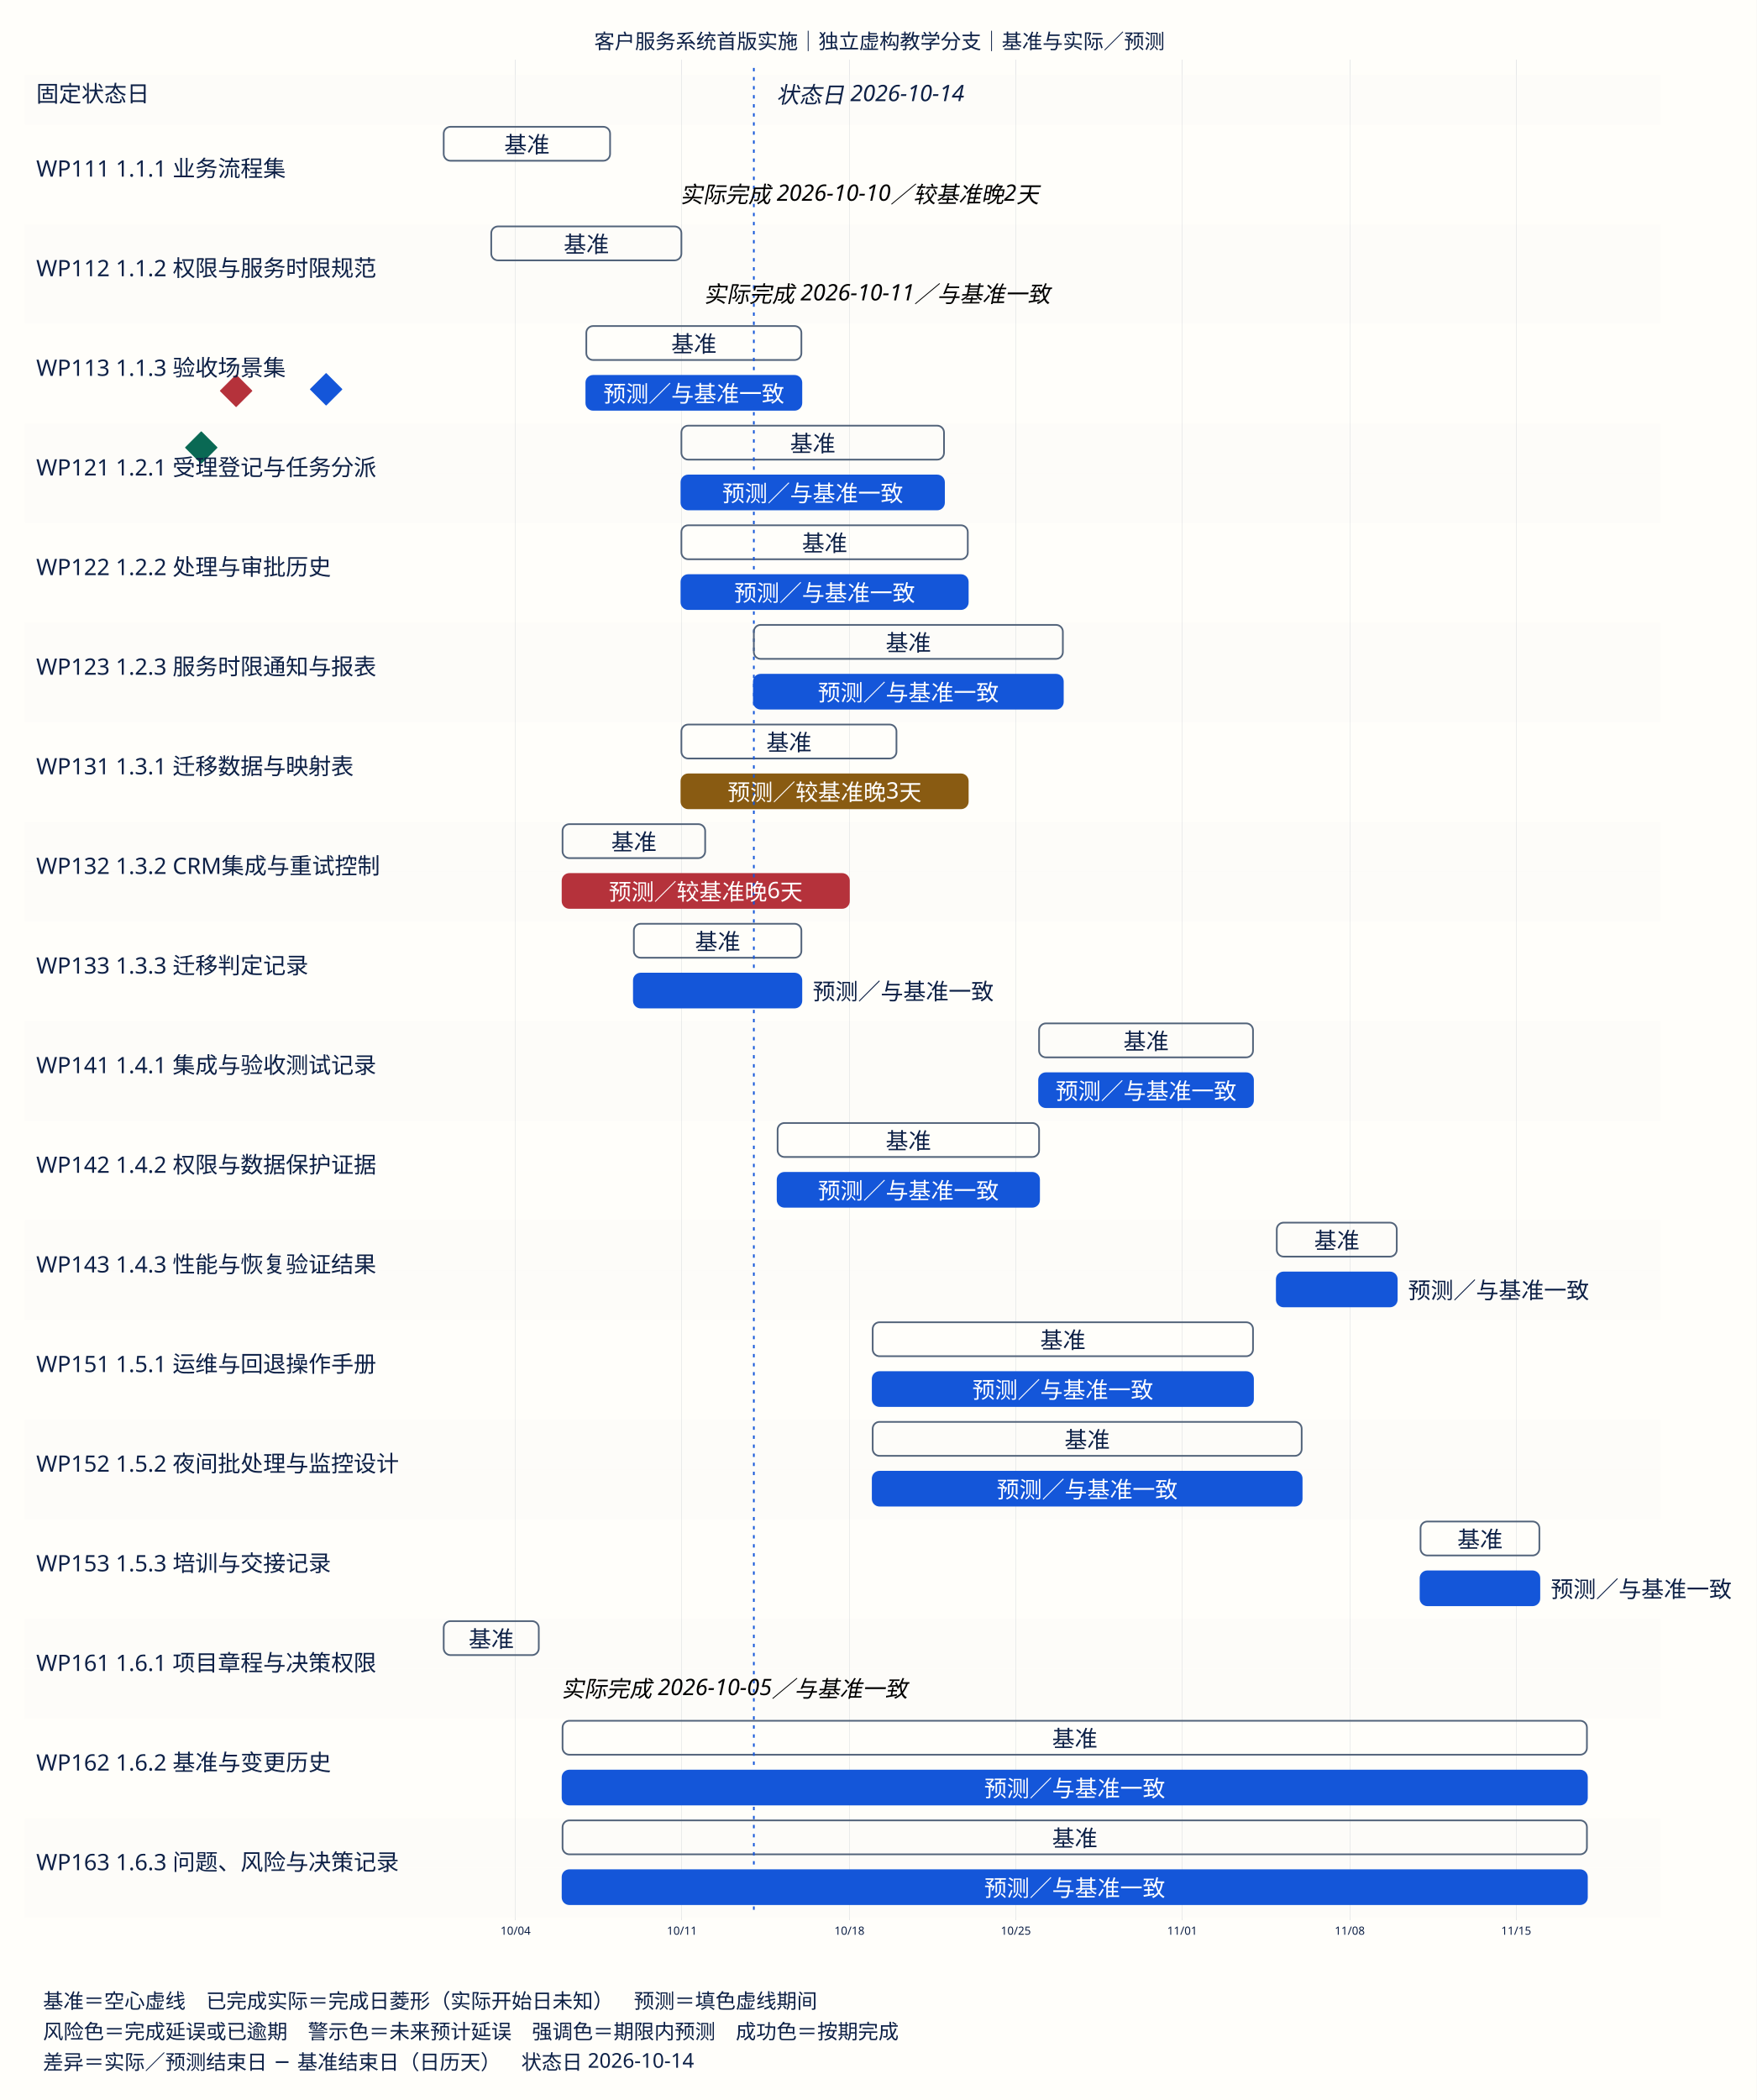
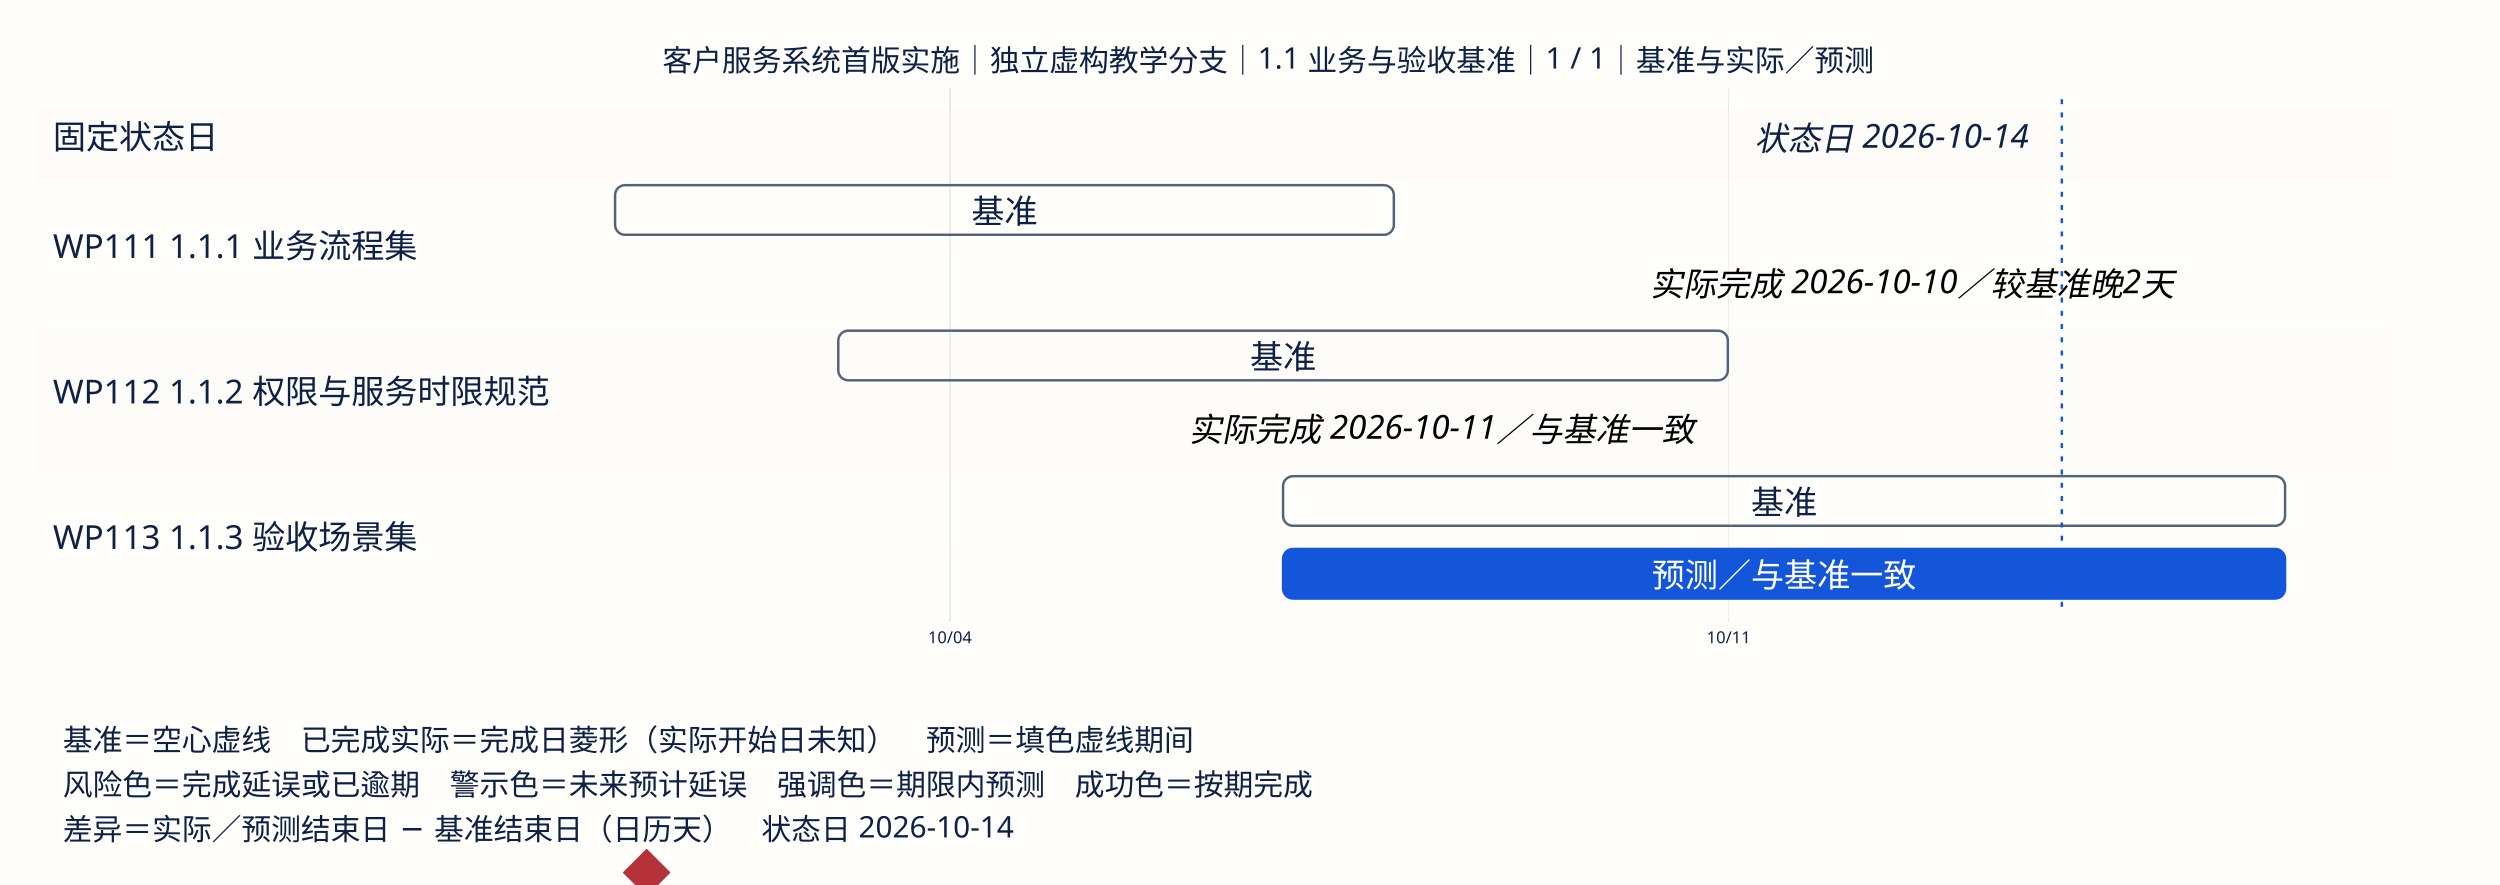
- <svg xmlns="http://www.w3.org/2000/svg" id="taskobo_workbench_2" width="1552" viewBox="-22 -18 1552 1855" style="" role="graphics-document document" aria-roledescription="gantt" data-taskobo-gantt-as-of="2026-10-14" height="1855">
-   <rect x="-22" y="-18" width="1552" height="1855" fill="#FFFEFA" class="taskobo-canvas-background" />
+ <svg xmlns="http://www.w3.org/2000/svg" id="taskobo_workbench_2" width="1512" viewBox="-22 -18 1512 535" style="" role="graphics-document document" aria-roledescription="gantt" data-taskobo-gantt-as-of="2026-10-14" height="535">
+   <rect x="-22" y="-18" width="1512" height="535" fill="#FFFEFA" class="taskobo-canvas-background" />
  <style>#taskobo_workbench_2{font-family:"Noto Sans JP","Hiragino Kaku Gothic ProN","Yu Gothic",Meiryo,"Microsoft YaHei",sans-serif;font-size:22px;fill:#0D2046;}@keyframes edge-animation-frame{from{stroke-dashoffset:0;}}@keyframes dash{to{stroke-dashoffset:0;}}#taskobo_workbench_2 .edge-animation-slow{stroke-dasharray:9,5!important;stroke-dashoffset:900;animation:dash 50s linear infinite;stroke-linecap:round;}#taskobo_workbench_2 .edge-animation-fast{stroke-dasharray:9,5!important;stroke-dashoffset:900;animation:dash 20s linear infinite;stroke-linecap:round;}#taskobo_workbench_2 .error-icon{fill:#FFFEFA;}#taskobo_workbench_2 .error-text{fill:#0D2046;stroke:#0D2046;}#taskobo_workbench_2 .edge-thickness-normal{stroke-width:1.5px;}#taskobo_workbench_2 .edge-thickness-thick{stroke-width:3.5px;}#taskobo_workbench_2 .edge-pattern-solid{stroke-dasharray:0;}#taskobo_workbench_2 .edge-thickness-invisible{stroke-width:0;fill:none;}#taskobo_workbench_2 .edge-pattern-dashed{stroke-dasharray:3;}#taskobo_workbench_2 .edge-pattern-dotted{stroke-dasharray:2;}#taskobo_workbench_2 .marker{fill:#77869D;stroke:#77869D;}#taskobo_workbench_2 .marker.cross{stroke:#77869D;}#taskobo_workbench_2 svg{font-family:"Noto Sans JP","Hiragino Kaku Gothic ProN","Yu Gothic",Meiryo,"Microsoft YaHei",sans-serif;font-size:22px;}#taskobo_workbench_2 p{margin:0;}#taskobo_workbench_2 .mermaid-main-font{font-family:"Noto Sans JP","Hiragino Kaku Gothic ProN","Yu Gothic",Meiryo,"Microsoft YaHei",sans-serif;}#taskobo_workbench_2 .exclude-range{fill:#E7E8E9;}#taskobo_workbench_2 .section{stroke:none;opacity:0.2;}#taskobo_workbench_2 .section0{fill:#F7F6F4;}#taskobo_workbench_2 .section2{fill:#F7F6F4;}#taskobo_workbench_2 .section1,#taskobo_workbench_2 .section3{fill:#FFFEFA;opacity:0.2;}#taskobo_workbench_2 .sectionTitle0{fill:#0D2046;}#taskobo_workbench_2 .sectionTitle1{fill:#0D2046;}#taskobo_workbench_2 .sectionTitle2{fill:#0D2046;}#taskobo_workbench_2 .sectionTitle3{fill:#0D2046;}#taskobo_workbench_2 .sectionTitle{text-anchor:start;font-family:"Noto Sans JP","Hiragino Kaku Gothic ProN","Yu Gothic",Meiryo,"Microsoft YaHei",sans-serif;}#taskobo_workbench_2 .grid .tick{stroke:#E7E8E9;opacity:0.8;shape-rendering:crispEdges;}#taskobo_workbench_2 .grid .tick text{font-family:"Noto Sans JP","Hiragino Kaku Gothic ProN","Yu Gothic",Meiryo,"Microsoft YaHei",sans-serif;fill:#0D2046;}#taskobo_workbench_2 .grid path{stroke-width:0;}#taskobo_workbench_2 .today{fill:none;stroke:red;stroke-width:2px;}#taskobo_workbench_2 .task{stroke-width:2;}#taskobo_workbench_2 .taskText{text-anchor:middle;font-family:"Noto Sans JP","Hiragino Kaku Gothic ProN","Yu Gothic",Meiryo,"Microsoft YaHei",sans-serif;}#taskobo_workbench_2 .taskTextOutsideRight{fill:#0D2046;text-anchor:start;font-family:"Noto Sans JP","Hiragino Kaku Gothic ProN","Yu Gothic",Meiryo,"Microsoft YaHei",sans-serif;}#taskobo_workbench_2 .taskTextOutsideLeft{fill:#0D2046;text-anchor:end;}#taskobo_workbench_2 .task.clickable{cursor:pointer;}#taskobo_workbench_2 .taskText.clickable{cursor:pointer;fill:#003163!important;font-weight:bold;}#taskobo_workbench_2 .taskTextOutsideLeft.clickable{cursor:pointer;fill:#003163!important;font-weight:bold;}#taskobo_workbench_2 .taskTextOutsideRight.clickable{cursor:pointer;fill:#003163!important;font-weight:bold;}#taskobo_workbench_2 .taskText0,#taskobo_workbench_2 .taskText1,#taskobo_workbench_2 .taskText2,#taskobo_workbench_2 .taskText3{fill:#FFFFFF;}#taskobo_workbench_2 .task0,#taskobo_workbench_2 .task1,#taskobo_workbench_2 .task2,#taskobo_workbench_2 .task3{fill:#1456D9;stroke:#1456D9;}#taskobo_workbench_2 .taskTextOutside0,#taskobo_workbench_2 .taskTextOutside2{fill:#0D2046;}#taskobo_workbench_2 .taskTextOutside1,#taskobo_workbench_2 .taskTextOutside3{fill:#0D2046;}#taskobo_workbench_2 .active0,#taskobo_workbench_2 .active1,#taskobo_workbench_2 .active2,#taskobo_workbench_2 .active3{fill:#EAEFF7;stroke:#1456D9;}#taskobo_workbench_2 .activeText0,#taskobo_workbench_2 .activeText1,#taskobo_workbench_2 .activeText2,#taskobo_workbench_2 .activeText3{fill:#0D2046!important;}#taskobo_workbench_2 .done0,#taskobo_workbench_2 .done1,#taskobo_workbench_2 .done2,#taskobo_workbench_2 .done3{stroke:#0A6954;fill:#E9F1EB;stroke-width:2;}#taskobo_workbench_2 .doneText0,#taskobo_workbench_2 .doneText1,#taskobo_workbench_2 .doneText2,#taskobo_workbench_2 .doneText3{fill:#0D2046!important;}#taskobo_workbench_2 .doneText0.taskTextOutsideLeft,#taskobo_workbench_2 .doneText0.taskTextOutsideRight,#taskobo_workbench_2 .doneText1.taskTextOutsideLeft,#taskobo_workbench_2 .doneText1.taskTextOutsideRight,#taskobo_workbench_2 .doneText2.taskTextOutsideLeft,#taskobo_workbench_2 .doneText2.taskTextOutsideRight,#taskobo_workbench_2 .doneText3.taskTextOutsideLeft,#taskobo_workbench_2 .doneText3.taskTextOutsideRight{fill:#0D2046!important;}#taskobo_workbench_2 .crit0,#taskobo_workbench_2 .crit1,#taskobo_workbench_2 .crit2,#taskobo_workbench_2 .crit3{stroke:#B5323B;fill:#B5323B;stroke-width:2;}#taskobo_workbench_2 .activeCrit0,#taskobo_workbench_2 .activeCrit1,#taskobo_workbench_2 .activeCrit2,#taskobo_workbench_2 .activeCrit3{stroke:#B5323B;fill:#EAEFF7;stroke-width:2;}#taskobo_workbench_2 .doneCrit0,#taskobo_workbench_2 .doneCrit1,#taskobo_workbench_2 .doneCrit2,#taskobo_workbench_2 .doneCrit3{stroke:#B5323B;fill:#E9F1EB;stroke-width:2;cursor:pointer;shape-rendering:crispEdges;}#taskobo_workbench_2 .milestone{transform:rotate(45deg) scale(0.8,0.8);}#taskobo_workbench_2 .milestoneText{font-style:italic;}#taskobo_workbench_2 .doneCritText0,#taskobo_workbench_2 .doneCritText1,#taskobo_workbench_2 .doneCritText2,#taskobo_workbench_2 .doneCritText3{fill:#0D2046!important;}#taskobo_workbench_2 .doneCritText0.taskTextOutsideLeft,#taskobo_workbench_2 .doneCritText0.taskTextOutsideRight,#taskobo_workbench_2 .doneCritText1.taskTextOutsideLeft,#taskobo_workbench_2 .doneCritText1.taskTextOutsideRight,#taskobo_workbench_2 .doneCritText2.taskTextOutsideLeft,#taskobo_workbench_2 .doneCritText2.taskTextOutsideRight,#taskobo_workbench_2 .doneCritText3.taskTextOutsideLeft,#taskobo_workbench_2 .doneCritText3.taskTextOutsideRight{fill:#0D2046!important;}#taskobo_workbench_2 .vert{stroke:navy;}#taskobo_workbench_2 .vertText{font-size:15px;text-anchor:middle;fill:navy!important;}#taskobo_workbench_2 .activeCritText0,#taskobo_workbench_2 .activeCritText1,#taskobo_workbench_2 .activeCritText2,#taskobo_workbench_2 .activeCritText3{fill:#0D2046!important;}#taskobo_workbench_2 .titleText{text-anchor:middle;font-size:18px;fill:#0D2046;font-family:"Noto Sans JP","Hiragino Kaku Gothic ProN","Yu Gothic",Meiryo,"Microsoft YaHei",sans-serif;}#taskobo_workbench_2 .node .neo-node{stroke:#52637A;}#taskobo_workbench_2 [data-look="neo"].node rect,#taskobo_workbench_2 [data-look="neo"].cluster rect,#taskobo_workbench_2 [data-look="neo"].node polygon{stroke:#52637A;filter:none;}#taskobo_workbench_2 [data-look="neo"].swimlane.cluster rect{filter:none;}#taskobo_workbench_2 [data-look="neo"].node path{stroke:#52637A;stroke-width:1.5px;}#taskobo_workbench_2 [data-look="neo"].node .outer-path{filter:none;}#taskobo_workbench_2 [data-look="neo"].node .neo-line path{stroke:#52637A;filter:none;}#taskobo_workbench_2 [data-look="neo"].node circle{stroke:#52637A;filter:none;}#taskobo_workbench_2 [data-look="neo"].node circle .state-start{fill:#000000;}#taskobo_workbench_2 [data-look="neo"].icon-shape .icon{fill:#52637A;filter:none;}#taskobo_workbench_2 [data-look="neo"].icon-shape .icon-neo path{stroke:#52637A;filter:none;}#taskobo_workbench_2 .node rect.basic,#taskobo_workbench_2 .node rect.label-container,#taskobo_workbench_2 .statediagram-state rect.basic,#taskobo_workbench_2 rect.actor,#taskobo_workbench_2 rect.task:not(.milestone),#taskobo_workbench_2 rect.note,#taskobo_workbench_2 rect.activation0,#taskobo_workbench_2 rect.activation1{rx:6px!important;ry:6px!important;stroke-width:1.5px!important;}#taskobo_workbench_2 .node polygon,#taskobo_workbench_2 .node path,#taskobo_workbench_2 .statediagram-state polygon,#taskobo_workbench_2 rect.milestone{stroke-width:1.5px!important;stroke-linejoin:round!important;}#taskobo_workbench_2 rect.milestone{transform:rotate(45deg) scale(0.65);rx:0!important;ry:0!important;}#taskobo_workbench_2 .flowchart-link,#taskobo_workbench_2 .edgePaths path,#taskobo_workbench_2 path.transition,#taskobo_workbench_2 .messageLine0,#taskobo_workbench_2 .messageLine1{stroke-width:1.5px!important;stroke-linecap:round!important;stroke-linejoin:round!important;}#taskobo_workbench_2 .actor-line,#taskobo_workbench_2 .loopLine{stroke:rgb(119, 134, 157)!important;stroke-width:1px!important;stroke-linecap:round!important;stroke-linejoin:round!important;}#taskobo_workbench_2 .loopLine,#taskobo_workbench_2 .messageLine1{stroke-dasharray:4,4!important;}#taskobo_workbench_2 .edgeLabel text,#taskobo_workbench_2 .edgeLabel tspan{font-size:18px!important;font-weight:400!important;fill:rgb(82, 99, 122)!important;}#taskobo_workbench_2 .edgeLabel rect,#taskobo_workbench_2 .edgeLabel .labelBkg{fill:rgb(255, 254, 250)!important;opacity:1!important;}#taskobo_workbench_2 .nodeLabel,#taskobo_workbench_2 .nodeLabel tspan{font-weight:500;}#taskobo_workbench_2 .messageText,#taskobo_workbench_2 .loopText,#taskobo_workbench_2 .loopText tspan,#taskobo_workbench_2 .labelText{font-size:20px!important;}#taskobo_workbench_2 .actor{font-size:21px!important;font-weight:500!important;}#taskobo_workbench_2 .taskText{font-weight:500!important;}#taskobo_workbench_2 .taskTextOutsideRight,#taskobo_workbench_2 .taskTextOutsideLeft{fill:rgb(13, 32, 70)!important;}#taskobo_workbench_2 .grid .tick,#taskobo_workbench_2 .grid .tick line{stroke:rgb(231, 232, 233)!important;stroke-width:0.75px!important;opacity:1!important;}#taskobo_workbench_2 .classGroup rect,#taskobo_workbench_2 .classGroup .divider,#taskobo_workbench_2 .er.entityBox,#taskobo_workbench_2 .er.relationshipLine,#taskobo_workbench_2 .relationshipLine,#taskobo_workbench_2 .requirement,#taskobo_workbench_2 .requirement-relationship{stroke-width:1.5px!important;stroke-linejoin:round!important;}#taskobo_workbench_2 .classGroup rect,#taskobo_workbench_2 .er.entityBox,#taskobo_workbench_2 .requirement{rx:6px!important;ry:6px!important;}#taskobo_workbench_2 .em-box foreignobject span{color:rgb(13, 32, 70)!important;}#taskobo_workbench_2 .eventWrapper{filter:none!important;}#taskobo_workbench_2 .packetBlock{fill:rgb(255, 255, 255)!important;stroke:rgb(82, 99, 122)!important;stroke-width:1.5px!important;}#taskobo_workbench_2 .packetLabel,#taskobo_workbench_2 .packetTitle{fill:rgb(13, 32, 70)!important;}#taskobo_workbench_2 .packetByte.start,#taskobo_workbench_2 .packetByte.end{fill:rgb(82, 99, 122)!important;}#taskobo_workbench_2 text.journey-section.section-type-0{fill:rgb(255, 255, 255)!important;}#taskobo_workbench_2 text.journey-section.section-type-1{fill:rgb(255, 255, 255)!important;}#taskobo_workbench_2 text.journey-section.section-type-2{fill:rgb(255, 255, 255)!important;}#taskobo_workbench_2 text.journey-section.section-type-3{fill:rgb(0, 0, 0)!important;}#taskobo_workbench_2 text.journey-section.section-type-4{fill:rgb(255, 255, 255)!important;}#taskobo_workbench_2 text.journey-section.section-type-5{fill:rgb(255, 255, 255)!important;}#taskobo_workbench_2 text.journey-section.section-type-6{fill:rgb(255, 255, 255)!important;}#taskobo_workbench_2 text.journey-section.section-type-7{fill:rgb(255, 255, 255)!important;}#taskobo_workbench_2 circle.actor-0{fill:rgb(20, 86, 217)!important;stroke:rgb(255, 255, 255)!important;}#taskobo_workbench_2 circle.actor-1{fill:rgb(22, 125, 145)!important;stroke:rgb(255, 255, 255)!important;}#taskobo_workbench_2 circle.actor-2{fill:rgb(121, 96, 173)!important;stroke:rgb(255, 255, 255)!important;}#taskobo_workbench_2 circle.actor-3{fill:rgb(173, 114, 43)!important;stroke:rgb(0, 0, 0)!important;}#taskobo_workbench_2 circle.actor-4{fill:rgb(82, 110, 136)!important;stroke:rgb(255, 255, 255)!important;}#taskobo_workbench_2 circle.actor-5{fill:rgb(161, 79, 121)!important;stroke:rgb(255, 255, 255)!important;}#taskobo_workbench_2 circle.actor-6{fill:rgb(58, 117, 166)!important;stroke:rgb(255, 255, 255)!important;}#taskobo_workbench_2 circle.actor-7{fill:rgb(71, 120, 111)!important;stroke:rgb(255, 255, 255)!important;}#taskobo_workbench_2 circle.face{fill:rgb(255, 255, 255)!important;stroke:rgb(82, 99, 122)!important;}#taskobo_workbench_2 circle.face~circle[r="1.5"]{fill:rgb(13, 32, 70)!important;stroke:rgb(13, 32, 70)!important;}#taskobo_workbench_2 .mouth{fill:rgb(13, 32, 70)!important;stroke:rgb(13, 32, 70)!important;}#taskobo_workbench_2 .task-line{stroke:rgb(119, 134, 157)!important;}#taskobo_workbench_2 :root{--mermaid-font-family:"Noto Sans JP","Hiragino Kaku Gothic ProN","Yu Gothic",Meiryo,"Microsoft YaHei",sans-serif;}</style>
  <g />
-   <g class="grid" transform="translate(370, 1678)" fill="none" font-size="10" font-family="sans-serif" text-anchor="middle">
-     <path class="domain" stroke="currentColor" d="M0.5,-1643V0.5H1010.5V-1643" />
-     <g class="tick" opacity="1" transform="translate(63.5,0)">
-       <line stroke="currentColor" y2="-1643" />
+   <g class="grid" transform="translate(350, 358)" fill="none" font-size="10" font-family="sans-serif" text-anchor="middle">
+     <path class="domain" stroke="currentColor" d="M0.5,-323V0.5H1010.5V-323" />
+     <g class="tick" opacity="1" transform="translate(202.5,0)">
+       <line stroke="currentColor" y2="-323" />
      <text fill="#000" y="3" dy="1em" stroke="none" font-size="10" style="text-anchor: middle;">10/04</text>
    </g>
-     <g class="tick" opacity="1" transform="translate(210.5,0)">
-       <line stroke="currentColor" y2="-1643" />
+     <g class="tick" opacity="1" transform="translate(673.5,0)">
+       <line stroke="currentColor" y2="-323" />
      <text fill="#000" y="3" dy="1em" stroke="none" font-size="10" style="text-anchor: middle;">10/11</text>
-     </g>
-     <g class="tick" opacity="1" transform="translate(358.5,0)">
-       <line stroke="currentColor" y2="-1643" />
-       <text fill="#000" y="3" dy="1em" stroke="none" font-size="10" style="text-anchor: middle;">10/18</text>
-     </g>
-     <g class="tick" opacity="1" transform="translate(505.5,0)">
-       <line stroke="currentColor" y2="-1643" />
-       <text fill="#000" y="3" dy="1em" stroke="none" font-size="10" style="text-anchor: middle;">10/25</text>
-     </g>
-     <g class="tick" opacity="1" transform="translate(652.5,0)">
-       <line stroke="currentColor" y2="-1643" />
-       <text fill="#000" y="3" dy="1em" stroke="none" font-size="10" style="text-anchor: middle;">11/01</text>
-     </g>
-     <g class="tick" opacity="1" transform="translate(800.5,0)">
-       <line stroke="currentColor" y2="-1643" />
-       <text fill="#000" y="3" dy="1em" stroke="none" font-size="10" style="text-anchor: middle;">11/08</text>
-     </g>
-     <g class="tick" opacity="1" transform="translate(947.5,0)">
-       <line stroke="currentColor" y2="-1643" />
-       <text fill="#000" y="3" dy="1em" stroke="none" font-size="10" style="text-anchor: middle;">11/15</text>
    </g>
  </g>
  <g>
-     <rect x="0" y="92" width="1445" height="44" class="section section1" />
-     <rect x="0" y="1412" width="1445" height="44" class="section section0" />
-     <rect x="0" y="180" width="1445" height="44" class="section section0" />
-     <rect x="0" y="1456" width="1445" height="44" class="section section0" />
-     <rect x="0" y="708" width="1445" height="44" class="section section0" />
-     <rect x="0" y="752" width="1445" height="44" class="section section0" />
-     <rect x="0" y="1500" width="1445" height="44" class="section section1" />
-     <rect x="0" y="1544" width="1445" height="44" class="section section1" />
-     <rect x="0" y="1588" width="1445" height="44" class="section section0" />
-     <rect x="0" y="1632" width="1445" height="44" class="section section0" />
-     <rect x="0" y="268" width="1445" height="44" class="section section1" />
-     <rect x="0" y="312" width="1445" height="44" class="section section1" />
-     <rect x="0" y="796" width="1445" height="44" class="section section1" />
-     <rect x="0" y="840" width="1445" height="44" class="section section1" />
-     <rect x="0" y="136" width="1445" height="44" class="section section1" />
-     <rect x="0" y="224" width="1445" height="44" class="section section0" />
-     <rect x="0" y="356" width="1445" height="44" class="section section0" />
-     <rect x="0" y="400" width="1445" height="44" class="section section0" />
-     <rect x="0" y="444" width="1445" height="44" class="section section1" />
-     <rect x="0" y="488" width="1445" height="44" class="section section1" />
-     <rect x="0" y="620" width="1445" height="44" class="section section1" />
-     <rect x="0" y="664" width="1445" height="44" class="section section1" />
-     <rect x="0" y="48" width="1445" height="44" class="section section0" />
-     <rect x="0" y="532" width="1445" height="44" class="section section0" />
-     <rect x="0" y="576" width="1445" height="44" class="section section0" />
-     <rect x="0" y="972" width="1445" height="44" class="section section1" />
-     <rect x="0" y="1016" width="1445" height="44" class="section section1" />
-     <rect x="0" y="1148" width="1445" height="44" class="section section1" />
-     <rect x="0" y="1192" width="1445" height="44" class="section section1" />
-     <rect x="0" y="1236" width="1445" height="44" class="section section0" />
-     <rect x="0" y="1280" width="1445" height="44" class="section section0" />
-     <rect x="0" y="884" width="1445" height="44" class="section section0" />
-     <rect x="0" y="928" width="1445" height="44" class="section section0" />
-     <rect x="0" y="1060" width="1445" height="44" class="section section0" />
-     <rect x="0" y="1104" width="1445" height="44" class="section section0" />
-     <rect x="0" y="1324" width="1445" height="44" class="section section1" />
-     <rect x="0" y="1368" width="1445" height="44" class="section section1" />
+     <rect x="0" y="92" width="1425" height="44" class="section section1" />
+     <rect x="0" y="180" width="1425" height="44" class="section section0" />
+     <rect x="0" y="268" width="1425" height="44" class="section section1" />
+     <rect x="0" y="312" width="1425" height="44" class="section section1" />
+     <rect x="0" y="136" width="1425" height="44" class="section section1" />
+     <rect x="0" y="224" width="1425" height="44" class="section section0" />
+     <rect x="0" y="48" width="1425" height="44" class="section section0" />
  </g>
  <g>
-     <rect id="taskobo_workbench_2-b0" rx="6" ry="6" x="370" y="94" width="147" height="30" transform-origin="443.5px 109px" class="task task1" data-taskobo-gantt-state="baseline" style="fill: none !important; stroke: rgb(82, 99, 122) !important; stroke-dasharray: 5, 3 !important; stroke-width: 1.5 !important;" />
-     <rect id="taskobo_workbench_2-b15" rx="6" ry="6" x="370" y="1414" width="84" height="30" transform-origin="412px 1429px" class="task task0" data-taskobo-gantt-state="baseline" style="fill: none !important; stroke: rgb(82, 99, 122) !important; stroke-dasharray: 5, 3 !important; stroke-width: 1.5 !important;" />
-     <rect id="taskobo_workbench_2-b1" rx="6" ry="6" x="412" y="182" width="168" height="30" transform-origin="496px 197px" class="task task0" data-taskobo-gantt-state="baseline" style="fill: none !important; stroke: rgb(82, 99, 122) !important; stroke-dasharray: 5, 3 !important; stroke-width: 1.5 !important;" />
-     <rect id="taskobo_workbench_2-c15" rx="3" ry="3" x="439" y="1458" width="30" height="30" transform-origin="454px 1473px" class="task milestone  done0" data-taskobo-gantt-state="completed-on-time" data-variance-days="0" aria-label="实际完成 2026-10-05／与基准一致：已完成且按期，基准结束 2026-10-05，实际结束 2026-10-05，差异 0 日历天" style="fill: rgb(10, 105, 84) !important; stroke: rgb(10, 105, 84) !important; stroke-width: 1.5 !important; stroke-dasharray: none !important;" />
-     <rect id="taskobo_workbench_2-b7" rx="6" ry="6" x="475" y="710" width="126" height="30" transform-origin="538px 725px" class="task task0" data-taskobo-gantt-state="baseline" style="fill: none !important; stroke: rgb(82, 99, 122) !important; stroke-dasharray: 5, 3 !important; stroke-width: 1.5 !important;" />
-     <rect id="taskobo_workbench_2-c7" rx="6" ry="6" x="475" y="754" width="253" height="30" transform-origin="601.5px 769px" class="task active0" data-taskobo-gantt-state="overdue" data-variance-days="6" aria-label="预测／较基准晚6天：未完成且已逾期，基准结束 2026-10-12，预测结束 2026-10-18，差异 +6 日历天" style="fill: rgb(181, 50, 59) !important; stroke: rgb(181, 50, 59) !important; stroke-width: 1.5 !important; stroke-dasharray: 6, 3 !important;" />
-     <rect id="taskobo_workbench_2-b16" rx="6" ry="6" x="475" y="1502" width="905" height="30" transform-origin="927.5px 1517px" class="task task1" data-taskobo-gantt-state="baseline" style="fill: none !important; stroke: rgb(82, 99, 122) !important; stroke-dasharray: 5, 3 !important; stroke-width: 1.5 !important;" />
-     <rect id="taskobo_workbench_2-c16" rx="6" ry="6" x="475" y="1546" width="905" height="30" transform-origin="927.5px 1561px" class="task active1" data-taskobo-gantt-state="on-track" data-variance-days="0" aria-label="预测／与基准一致：预计按期，基准结束 2026-11-18，预测结束 2026-11-18，差异 0 日历天" style="fill: rgb(20, 86, 217) !important; stroke: rgb(20, 86, 217) !important; stroke-width: 1.5 !important; stroke-dasharray: 6, 3 !important;" />
-     <rect id="taskobo_workbench_2-b17" rx="6" ry="6" x="475" y="1590" width="905" height="30" transform-origin="927.5px 1605px" class="task task0" data-taskobo-gantt-state="baseline" style="fill: none !important; stroke: rgb(82, 99, 122) !important; stroke-dasharray: 5, 3 !important; stroke-width: 1.5 !important;" />
-     <rect id="taskobo_workbench_2-c17" rx="6" ry="6" x="475" y="1634" width="905" height="30" transform-origin="927.5px 1649px" class="task active0" data-taskobo-gantt-state="on-track" data-variance-days="0" aria-label="预测／与基准一致：预计按期，基准结束 2026-11-18，预测结束 2026-11-18，差异 0 日历天" style="fill: rgb(20, 86, 217) !important; stroke: rgb(20, 86, 217) !important; stroke-width: 1.5 !important; stroke-dasharray: 6, 3 !important;" />
-     <rect id="taskobo_workbench_2-b2" rx="6" ry="6" x="496" y="270" width="190" height="30" transform-origin="591px 285px" class="task task1" data-taskobo-gantt-state="baseline" style="fill: none !important; stroke: rgb(82, 99, 122) !important; stroke-dasharray: 5, 3 !important; stroke-width: 1.5 !important;" />
-     <rect id="taskobo_workbench_2-c2" rx="6" ry="6" x="496" y="314" width="190" height="30" transform-origin="591px 329px" class="task active1" data-taskobo-gantt-state="on-track" data-variance-days="0" aria-label="预测／与基准一致：预计按期，基准结束 2026-10-16，预测结束 2026-10-16，差异 0 日历天" style="fill: rgb(20, 86, 217) !important; stroke: rgb(20, 86, 217) !important; stroke-width: 1.5 !important; stroke-dasharray: 6, 3 !important;" />
-     <rect id="taskobo_workbench_2-b8" rx="6" ry="6" x="538" y="798" width="148" height="30" transform-origin="612px 813px" class="task task1" data-taskobo-gantt-state="baseline" style="fill: none !important; stroke: rgb(82, 99, 122) !important; stroke-dasharray: 5, 3 !important; stroke-width: 1.5 !important;" />
-     <rect id="taskobo_workbench_2-c8" rx="6" ry="6" x="538" y="842" width="148" height="30" transform-origin="612px 857px" class="task active1" data-taskobo-gantt-state="on-track" data-variance-days="0" aria-label="预测／与基准一致：预计按期，基准结束 2026-10-16，预测结束 2026-10-16，差异 0 日历天" style="fill: rgb(20, 86, 217) !important; stroke: rgb(20, 86, 217) !important; stroke-width: 1.5 !important; stroke-dasharray: 6, 3 !important;" />
-     <rect id="taskobo_workbench_2-c0" rx="3" ry="3" x="544" y="138" width="30" height="30" transform-origin="559px 153px" class="task milestone  done1" data-taskobo-gantt-state="completed-late" data-variance-days="2" aria-label="实际完成 2026-10-10／较基准晚2天：已完成且确认延期，基准结束 2026-10-08，实际结束 2026-10-10，差异 +2 日历天" style="fill: rgb(181, 50, 59) !important; stroke: rgb(181, 50, 59) !important; stroke-width: 1.5 !important; stroke-dasharray: none !important;" />
-     <rect id="taskobo_workbench_2-c1" rx="3" ry="3" x="565" y="226" width="30" height="30" transform-origin="580px 241px" class="task milestone  done0" data-taskobo-gantt-state="completed-on-time" data-variance-days="0" aria-label="实际完成 2026-10-11／与基准一致：已完成且按期，基准结束 2026-10-11，实际结束 2026-10-11，差异 0 日历天" style="fill: rgb(10, 105, 84) !important; stroke: rgb(10, 105, 84) !important; stroke-width: 1.5 !important; stroke-dasharray: none !important;" />
-     <rect id="taskobo_workbench_2-b3" rx="6" ry="6" x="580" y="358" width="232" height="30" transform-origin="696px 373px" class="task task0" data-taskobo-gantt-state="baseline" style="fill: none !important; stroke: rgb(82, 99, 122) !important; stroke-dasharray: 5, 3 !important; stroke-width: 1.5 !important;" />
-     <rect id="taskobo_workbench_2-c3" rx="6" ry="6" x="580" y="402" width="232" height="30" transform-origin="696px 417px" class="task active0" data-taskobo-gantt-state="on-track" data-variance-days="0" aria-label="预测／与基准一致：预计按期，基准结束 2026-10-22，预测结束 2026-10-22，差异 0 日历天" style="fill: rgb(20, 86, 217) !important; stroke: rgb(20, 86, 217) !important; stroke-width: 1.5 !important; stroke-dasharray: 6, 3 !important;" />
-     <rect id="taskobo_workbench_2-b4" rx="6" ry="6" x="580" y="446" width="253" height="30" transform-origin="706.5px 461px" class="task task1" data-taskobo-gantt-state="baseline" style="fill: none !important; stroke: rgb(82, 99, 122) !important; stroke-dasharray: 5, 3 !important; stroke-width: 1.5 !important;" />
-     <rect id="taskobo_workbench_2-c4" rx="6" ry="6" x="580" y="490" width="253" height="30" transform-origin="706.5px 505px" class="task active1" data-taskobo-gantt-state="on-track" data-variance-days="0" aria-label="预测／与基准一致：预计按期，基准结束 2026-10-23，预测结束 2026-10-23，差异 0 日历天" style="fill: rgb(20, 86, 217) !important; stroke: rgb(20, 86, 217) !important; stroke-width: 1.5 !important; stroke-dasharray: 6, 3 !important;" />
-     <rect id="taskobo_workbench_2-b6" rx="6" ry="6" x="580" y="622" width="190" height="30" transform-origin="675px 637px" class="task task1" data-taskobo-gantt-state="baseline" style="fill: none !important; stroke: rgb(82, 99, 122) !important; stroke-dasharray: 5, 3 !important; stroke-width: 1.5 !important;" />
-     <rect id="taskobo_workbench_2-c6" rx="6" ry="6" x="580" y="666" width="253" height="30" transform-origin="706.5px 681px" class="task active1" data-taskobo-gantt-state="forecast-late" data-variance-days="3" aria-label="预测／较基准晚3天：未来预计延期，基准结束 2026-10-20，预测结束 2026-10-23，差异 +3 日历天" style="fill: rgb(137, 91, 18) !important; stroke: rgb(137, 91, 18) !important; stroke-width: 1.5 !important; stroke-dasharray: 6, 3 !important;" />
-     <line x1="644" x2="644" y1="42" y2="1672" stroke="#1456D9" stroke-width="1.5" stroke-dasharray="3 5" pointer-events="none" class="taskobo-gantt-status-date" aria-label="状态日 2026-10-14" />
-     <rect id="taskobo_workbench_2-status_date" rx="3" ry="3" x="629" y="50" width="30" height="30" transform-origin="644px 65px" class="task milestone  task0" />
-     <rect id="taskobo_workbench_2-b5" rx="6" ry="6" x="644" y="534" width="273" height="30" transform-origin="780.5px 549px" class="task task0" data-taskobo-gantt-state="baseline" style="fill: none !important; stroke: rgb(82, 99, 122) !important; stroke-dasharray: 5, 3 !important; stroke-width: 1.5 !important;" />
-     <rect id="taskobo_workbench_2-c5" rx="6" ry="6" x="644" y="578" width="273" height="30" transform-origin="780.5px 593px" class="task active0" data-taskobo-gantt-state="on-track" data-variance-days="0" aria-label="预测／与基准一致：预计按期，基准结束 2026-10-27，预测结束 2026-10-27，差异 0 日历天" style="fill: rgb(20, 86, 217) !important; stroke: rgb(20, 86, 217) !important; stroke-width: 1.5 !important; stroke-dasharray: 6, 3 !important;" />
-     <rect id="taskobo_workbench_2-b10" rx="6" ry="6" x="665" y="974" width="231" height="30" transform-origin="780.5px 989px" class="task task1" data-taskobo-gantt-state="baseline" style="fill: none !important; stroke: rgb(82, 99, 122) !important; stroke-dasharray: 5, 3 !important; stroke-width: 1.5 !important;" />
-     <rect id="taskobo_workbench_2-c10" rx="6" ry="6" x="665" y="1018" width="231" height="30" transform-origin="780.5px 1033px" class="task active1" data-taskobo-gantt-state="on-track" data-variance-days="0" aria-label="预测／与基准一致：预计按期，基准结束 2026-10-26，预测结束 2026-10-26，差异 0 日历天" style="fill: rgb(20, 86, 217) !important; stroke: rgb(20, 86, 217) !important; stroke-width: 1.5 !important; stroke-dasharray: 6, 3 !important;" />
-     <rect id="taskobo_workbench_2-b12" rx="6" ry="6" x="749" y="1150" width="336" height="30" transform-origin="917px 1165px" class="task task1" data-taskobo-gantt-state="baseline" style="fill: none !important; stroke: rgb(82, 99, 122) !important; stroke-dasharray: 5, 3 !important; stroke-width: 1.5 !important;" />
-     <rect id="taskobo_workbench_2-c12" rx="6" ry="6" x="749" y="1194" width="336" height="30" transform-origin="917px 1209px" class="task active1" data-taskobo-gantt-state="on-track" data-variance-days="0" aria-label="预测／与基准一致：预计按期，基准结束 2026-11-04，预测结束 2026-11-04，差异 0 日历天" style="fill: rgb(20, 86, 217) !important; stroke: rgb(20, 86, 217) !important; stroke-width: 1.5 !important; stroke-dasharray: 6, 3 !important;" />
-     <rect id="taskobo_workbench_2-b13" rx="6" ry="6" x="749" y="1238" width="379" height="30" transform-origin="938.5px 1253px" class="task task0" data-taskobo-gantt-state="baseline" style="fill: none !important; stroke: rgb(82, 99, 122) !important; stroke-dasharray: 5, 3 !important; stroke-width: 1.5 !important;" />
-     <rect id="taskobo_workbench_2-c13" rx="6" ry="6" x="749" y="1282" width="379" height="30" transform-origin="938.5px 1297px" class="task active0" data-taskobo-gantt-state="on-track" data-variance-days="0" aria-label="预测／与基准一致：预计按期，基准结束 2026-11-06，预测结束 2026-11-06，差异 0 日历天" style="fill: rgb(20, 86, 217) !important; stroke: rgb(20, 86, 217) !important; stroke-width: 1.5 !important; stroke-dasharray: 6, 3 !important;" />
-     <rect id="taskobo_workbench_2-b9" rx="6" ry="6" x="896" y="886" width="189" height="30" transform-origin="990.5px 901px" class="task task0" data-taskobo-gantt-state="baseline" style="fill: none !important; stroke: rgb(82, 99, 122) !important; stroke-dasharray: 5, 3 !important; stroke-width: 1.5 !important;" />
-     <rect id="taskobo_workbench_2-c9" rx="6" ry="6" x="896" y="930" width="189" height="30" transform-origin="990.5px 945px" class="task active0" data-taskobo-gantt-state="on-track" data-variance-days="0" aria-label="预测／与基准一致：预计按期，基准结束 2026-11-04，预测结束 2026-11-04，差异 0 日历天" style="fill: rgb(20, 86, 217) !important; stroke: rgb(20, 86, 217) !important; stroke-width: 1.5 !important; stroke-dasharray: 6, 3 !important;" />
-     <rect id="taskobo_workbench_2-b11" rx="6" ry="6" x="1106" y="1062" width="106" height="30" transform-origin="1159px 1077px" class="task task0" data-taskobo-gantt-state="baseline" style="fill: none !important; stroke: rgb(82, 99, 122) !important; stroke-dasharray: 5, 3 !important; stroke-width: 1.5 !important;" />
-     <rect id="taskobo_workbench_2-c11" rx="6" ry="6" x="1106" y="1106" width="106" height="30" transform-origin="1159px 1121px" class="task active0" data-taskobo-gantt-state="on-track" data-variance-days="0" aria-label="预测／与基准一致：预计按期，基准结束 2026-11-10，预测结束 2026-11-10，差异 0 日历天" style="fill: rgb(20, 86, 217) !important; stroke: rgb(20, 86, 217) !important; stroke-width: 1.5 !important; stroke-dasharray: 6, 3 !important;" />
-     <rect id="taskobo_workbench_2-b14" rx="6" ry="6" x="1233" y="1326" width="105" height="30" transform-origin="1285.5px 1341px" class="task task1" data-taskobo-gantt-state="baseline" style="fill: none !important; stroke: rgb(82, 99, 122) !important; stroke-dasharray: 5, 3 !important; stroke-width: 1.5 !important;" />
-     <rect id="taskobo_workbench_2-c14" rx="6" ry="6" x="1233" y="1370" width="105" height="30" transform-origin="1285.5px 1385px" class="task active1" data-taskobo-gantt-state="on-track" data-variance-days="0" aria-label="预测／与基准一致：预计按期，基准结束 2026-11-16，预测结束 2026-11-16，差异 0 日历天" style="fill: rgb(20, 86, 217) !important; stroke: rgb(20, 86, 217) !important; stroke-width: 1.5 !important; stroke-dasharray: 6, 3 !important;" />
-     <text id="taskobo_workbench_2-b0-text" font-size="20" x="443.5" y="117" class="taskText taskText1  width-40" style="fill: rgb(13, 32, 70) !important;">基准 </text>
-     <text id="taskobo_workbench_2-b15-text" font-size="20" x="412" y="1437" class="taskText taskText0  width-40" style="fill: rgb(13, 32, 70) !important;">基准 </text>
-     <text id="taskobo_workbench_2-b1-text" font-size="20" x="496" y="205" class="taskText taskText0  width-40" style="fill: rgb(13, 32, 70) !important;">基准 </text>
-     <text id="taskobo_workbench_2-c15-text" font-size="20" x="474" y="1481" class="taskTextOutsideRight taskTextOutside0  doneText0 milestoneText width-307.171875" data-taskobo-contrast="surface" style="fill: rgb(0, 0, 0) !important;">实际完成 2026-10-05／与基准一致 </text>
-     <text id="taskobo_workbench_2-b7-text" font-size="20" x="538" y="733" class="taskText taskText0  width-40" style="fill: rgb(13, 32, 70) !important;">基准 </text>
-     <text id="taskobo_workbench_2-c7-text" font-size="20" x="601.5" y="777" class="taskText taskText0 activeText0 width-171.109375" style="fill: rgb(255, 255, 255) !important;">预测／较基准晚6天 </text>
-     <text id="taskobo_workbench_2-b16-text" font-size="20" x="927.5" y="1525" class="taskText taskText1  width-40" style="fill: rgb(13, 32, 70) !important;">基准 </text>
-     <text id="taskobo_workbench_2-c16-text" font-size="20" x="927.5" y="1569" class="taskText taskText1 activeText1 width-160" style="fill: rgb(255, 255, 255) !important;">预测／与基准一致 </text>
-     <text id="taskobo_workbench_2-b17-text" font-size="20" x="927.5" y="1613" class="taskText taskText0  width-40" style="fill: rgb(13, 32, 70) !important;">基准 </text>
-     <text id="taskobo_workbench_2-c17-text" font-size="20" x="927.5" y="1657" class="taskText taskText0 activeText0 width-160" style="fill: rgb(255, 255, 255) !important;">预测／与基准一致 </text>
-     <text id="taskobo_workbench_2-b2-text" font-size="20" x="591" y="293" class="taskText taskText1  width-40" style="fill: rgb(13, 32, 70) !important;">基准 </text>
-     <text id="taskobo_workbench_2-c2-text" font-size="20" x="591" y="337" class="taskText taskText1 activeText1 width-160" style="fill: rgb(255, 255, 255) !important;">预测／与基准一致 </text>
-     <text id="taskobo_workbench_2-b8-text" font-size="20" x="612" y="821" class="taskText taskText1  width-40" style="fill: rgb(13, 32, 70) !important;">基准 </text>
-     <text id="taskobo_workbench_2-c8-text" font-size="20" x="696" y="865" class="taskTextOutsideRight taskTextOutside1 activeText1 width-160" text-anchor="start" style="fill: rgb(13, 32, 70) !important; text-anchor: start !important;">预测／与基准一致 </text>
-     <text id="taskobo_workbench_2-c0-text" font-size="20" x="579" y="161" class="taskTextOutsideRight taskTextOutside1  doneText1 milestoneText width-318.265625" data-taskobo-contrast="surface" style="fill: rgb(0, 0, 0) !important;">实际完成 2026-10-10／较基准晚2天 </text>
-     <text id="taskobo_workbench_2-c1-text" font-size="20" x="600" y="249" class="taskTextOutsideRight taskTextOutside0  doneText0 milestoneText width-307.171875" data-taskobo-contrast="surface" style="fill: rgb(0, 0, 0) !important;">实际完成 2026-10-11／与基准一致 </text>
-     <text id="taskobo_workbench_2-b3-text" font-size="20" x="696" y="381" class="taskText taskText0  width-40" style="fill: rgb(13, 32, 70) !important;">基准 </text>
-     <text id="taskobo_workbench_2-c3-text" font-size="20" x="696" y="425" class="taskText taskText0 activeText0 width-160" style="fill: rgb(255, 255, 255) !important;">预测／与基准一致 </text>
-     <text id="taskobo_workbench_2-b4-text" font-size="20" x="706.5" y="469" class="taskText taskText1  width-40" style="fill: rgb(13, 32, 70) !important;">基准 </text>
-     <text id="taskobo_workbench_2-c4-text" font-size="20" x="706.5" y="513" class="taskText taskText1 activeText1 width-160" style="fill: rgb(255, 255, 255) !important;">预测／与基准一致 </text>
-     <text id="taskobo_workbench_2-b6-text" font-size="20" x="675" y="645" class="taskText taskText1  width-40" style="fill: rgb(13, 32, 70) !important;">基准 </text>
-     <text id="taskobo_workbench_2-c6-text" font-size="20" x="706.5" y="689" class="taskText taskText1 activeText1 width-171.109375" style="fill: rgb(255, 255, 255) !important;">预测／较基准晚3天 </text>
-     <text id="taskobo_workbench_2-status_date-text" font-size="20" x="664" y="73" class="taskTextOutsideRight taskTextOutside0  milestoneText width-167.171875">状态日 2026-10-14 </text>
-     <text id="taskobo_workbench_2-b5-text" font-size="20" x="780.5" y="557" class="taskText taskText0  width-40" style="fill: rgb(13, 32, 70) !important;">基准 </text>
-     <text id="taskobo_workbench_2-c5-text" font-size="20" x="780.5" y="601" class="taskText taskText0 activeText0 width-160" style="fill: rgb(255, 255, 255) !important;">预测／与基准一致 </text>
-     <text id="taskobo_workbench_2-b10-text" font-size="20" x="780.5" y="997" class="taskText taskText1  width-40" style="fill: rgb(13, 32, 70) !important;">基准 </text>
-     <text id="taskobo_workbench_2-c10-text" font-size="20" x="780.5" y="1041" class="taskText taskText1 activeText1 width-160" style="fill: rgb(255, 255, 255) !important;">预测／与基准一致 </text>
-     <text id="taskobo_workbench_2-b12-text" font-size="20" x="917" y="1173" class="taskText taskText1  width-40" style="fill: rgb(13, 32, 70) !important;">基准 </text>
-     <text id="taskobo_workbench_2-c12-text" font-size="20" x="917" y="1217" class="taskText taskText1 activeText1 width-160" style="fill: rgb(255, 255, 255) !important;">预测／与基准一致 </text>
-     <text id="taskobo_workbench_2-b13-text" font-size="20" x="938.5" y="1261" class="taskText taskText0  width-40" style="fill: rgb(13, 32, 70) !important;">基准 </text>
-     <text id="taskobo_workbench_2-c13-text" font-size="20" x="938.5" y="1305" class="taskText taskText0 activeText0 width-160" style="fill: rgb(255, 255, 255) !important;">预测／与基准一致 </text>
-     <text id="taskobo_workbench_2-b9-text" font-size="20" x="990.5" y="909" class="taskText taskText0  width-40" style="fill: rgb(13, 32, 70) !important;">基准 </text>
-     <text id="taskobo_workbench_2-c9-text" font-size="20" x="990.5" y="953" class="taskText taskText0 activeText0 width-160" style="fill: rgb(255, 255, 255) !important;">预测／与基准一致 </text>
-     <text id="taskobo_workbench_2-b11-text" font-size="20" x="1159" y="1085" class="taskText taskText0  width-40" style="fill: rgb(13, 32, 70) !important;">基准 </text>
-     <text id="taskobo_workbench_2-c11-text" font-size="20" x="1222" y="1129" class="taskTextOutsideLeft taskTextOutside0 activeText0 taskTextOutsideRight" text-anchor="start" style="fill: rgb(13, 32, 70) !important; text-anchor: start !important;">预测／与基准一致 </text>
-     <text id="taskobo_workbench_2-b14-text" font-size="20" x="1285.5" y="1349" class="taskText taskText1  width-40" style="fill: rgb(13, 32, 70) !important;">基准 </text>
-     <text id="taskobo_workbench_2-c14-text" font-size="20" x="1348" y="1393" class="taskTextOutsideLeft taskTextOutside1 activeText1 taskTextOutsideRight" text-anchor="start" style="fill: rgb(13, 32, 70) !important; text-anchor: start !important;">预测／与基准一致 </text>
+     <rect id="taskobo_workbench_2-b0" rx="6" ry="6" x="350" y="94" width="471" height="30" transform-origin="585.5px 109px" class="task task1" data-taskobo-gantt-state="baseline" style="fill: none !important; stroke: rgb(82, 99, 122) !important; stroke-dasharray: 5, 3 !important; stroke-width: 1.5 !important;" />
+     <rect id="taskobo_workbench_2-b1" rx="6" ry="6" x="485" y="182" width="538" height="30" transform-origin="754px 197px" class="task task0" data-taskobo-gantt-state="baseline" style="fill: none !important; stroke: rgb(82, 99, 122) !important; stroke-dasharray: 5, 3 !important; stroke-width: 1.5 !important;" />
+     <rect id="taskobo_workbench_2-b2" rx="6" ry="6" x="754" y="270" width="606" height="30" transform-origin="1057px 285px" class="task task1" data-taskobo-gantt-state="baseline" style="fill: none !important; stroke: rgb(82, 99, 122) !important; stroke-dasharray: 5, 3 !important; stroke-width: 1.5 !important;" />
+     <rect id="taskobo_workbench_2-c2" rx="6" ry="6" x="754" y="314" width="606" height="30" transform-origin="1057px 329px" class="task active1" data-taskobo-gantt-state="on-track" data-variance-days="0" aria-label="预测／与基准一致：预计按期，基准结束 2026-10-16，预测结束 2026-10-16，差异 0 日历天" style="fill: rgb(20, 86, 217) !important; stroke: rgb(20, 86, 217) !important; stroke-width: 1.5 !important; stroke-dasharray: 6, 3 !important;" />
+     <rect id="taskobo_workbench_2-c0" rx="3" ry="3" x="941" y="138" width="30" height="30" transform-origin="956px 153px" class="task milestone  done1" data-taskobo-gantt-state="completed-late" data-variance-days="2" aria-label="实际完成 2026-10-10／较基准晚2天：已完成且确认延期，基准结束 2026-10-08，实际结束 2026-10-10，差异 +2 日历天" style="fill: rgb(181, 50, 59) !important; stroke: rgb(181, 50, 59) !important; stroke-width: 1.5 !important; stroke-dasharray: none !important;" />
+     <rect id="taskobo_workbench_2-c1" rx="3" ry="3" x="1008" y="226" width="30" height="30" transform-origin="1023px 241px" class="task milestone  done0" data-taskobo-gantt-state="completed-on-time" data-variance-days="0" aria-label="实际完成 2026-10-11／与基准一致：已完成且按期，基准结束 2026-10-11，实际结束 2026-10-11，差异 0 日历天" style="fill: rgb(10, 105, 84) !important; stroke: rgb(10, 105, 84) !important; stroke-width: 1.5 !important; stroke-dasharray: none !important;" />
+     <line x1="1225" x2="1225" y1="42" y2="352" stroke="#1456D9" stroke-width="1.5" stroke-dasharray="3 5" pointer-events="none" class="taskobo-gantt-status-date" aria-label="状态日 2026-10-14" />
+     <rect id="taskobo_workbench_2-status_date" rx="3" ry="3" x="1210" y="50" width="30" height="30" transform-origin="1225px 65px" class="task milestone  task0" />
+     <text id="taskobo_workbench_2-b0-text" font-size="20" x="585.5" y="117" class="taskText taskText1  width-40" style="fill: rgb(13, 32, 70) !important;">基准 </text>
+     <text id="taskobo_workbench_2-b1-text" font-size="20" x="754" y="205" class="taskText taskText0  width-40" style="fill: rgb(13, 32, 70) !important;">基准 </text>
+     <text id="taskobo_workbench_2-b2-text" font-size="20" x="1057" y="293" class="taskText taskText1  width-40" style="fill: rgb(13, 32, 70) !important;">基准 </text>
+     <text id="taskobo_workbench_2-c2-text" font-size="20" x="1057" y="337" class="taskText taskText1 activeText1 width-160" style="fill: rgb(255, 255, 255) !important;">预测／与基准一致 </text>
+     <text id="taskobo_workbench_2-c0-text" font-size="20" x="976" y="161" class="taskTextOutsideRight taskTextOutside1  doneText1 milestoneText width-318.265625" data-taskobo-contrast="surface" style="fill: rgb(0, 0, 0) !important;">实际完成 2026-10-10／较基准晚2天 </text>
+     <text id="taskobo_workbench_2-c1-text" font-size="20" x="1003" y="249" class="taskTextOutsideLeft taskTextOutside0  doneText0 milestoneText" data-taskobo-contrast="surface" style="fill: rgb(0, 0, 0) !important;">实际完成 2026-10-11／与基准一致 </text>
+     <text id="taskobo_workbench_2-status_date-text" font-size="20" x="1205" y="73" class="taskTextOutsideLeft taskTextOutside0  milestoneText">状态日 2026-10-14 </text>
  </g>
  <g>
    <text dy="0em" x="10" y="72" font-size="20" class="sectionTitle sectionTitle0">
      <tspan alignment-baseline="central" x="10">固定状态日</tspan>
    </text>
    <text dy="0em" x="10" y="138" font-size="20" class="sectionTitle sectionTitle1">
      <tspan alignment-baseline="central" x="10">WP111 1.1.1 业务流程集</tspan>
    </text>
    <text dy="0em" x="10" y="226" font-size="20" class="sectionTitle sectionTitle0">
      <tspan alignment-baseline="central" x="10">WP112 1.1.2 权限与服务时限规范</tspan>
    </text>
    <text dy="0em" x="10" y="314" font-size="20" class="sectionTitle sectionTitle1">
      <tspan alignment-baseline="central" x="10">WP113 1.1.3 验收场景集</tspan>
    </text>
-     <text dy="0em" x="10" y="402" font-size="20" class="sectionTitle sectionTitle0">
-       <tspan alignment-baseline="central" x="10">WP121 1.2.1 受理登记与任务分派</tspan>
-     </text>
-     <text dy="0em" x="10" y="490" font-size="20" class="sectionTitle sectionTitle1">
-       <tspan alignment-baseline="central" x="10">WP122 1.2.2 处理与审批历史</tspan>
-     </text>
-     <text dy="0em" x="10" y="578" font-size="20" class="sectionTitle sectionTitle0">
-       <tspan alignment-baseline="central" x="10">WP123 1.2.3 服务时限通知与报表</tspan>
-     </text>
-     <text dy="0em" x="10" y="666" font-size="20" class="sectionTitle sectionTitle1">
-       <tspan alignment-baseline="central" x="10">WP131 1.3.1 迁移数据与映射表</tspan>
-     </text>
-     <text dy="0em" x="10" y="754" font-size="20" class="sectionTitle sectionTitle0">
-       <tspan alignment-baseline="central" x="10">WP132 1.3.2 CRM集成与重试控制</tspan>
-     </text>
-     <text dy="0em" x="10" y="842" font-size="20" class="sectionTitle sectionTitle1">
-       <tspan alignment-baseline="central" x="10">WP133 1.3.3 迁移判定记录</tspan>
-     </text>
-     <text dy="0em" x="10" y="930" font-size="20" class="sectionTitle sectionTitle0">
-       <tspan alignment-baseline="central" x="10">WP141 1.4.1 集成与验收测试记录</tspan>
-     </text>
-     <text dy="0em" x="10" y="1018" font-size="20" class="sectionTitle sectionTitle1">
-       <tspan alignment-baseline="central" x="10">WP142 1.4.2 权限与数据保护证据</tspan>
-     </text>
-     <text dy="0em" x="10" y="1106" font-size="20" class="sectionTitle sectionTitle0">
-       <tspan alignment-baseline="central" x="10">WP143 1.4.3 性能与恢复验证结果</tspan>
-     </text>
-     <text dy="0em" x="10" y="1194" font-size="20" class="sectionTitle sectionTitle1">
-       <tspan alignment-baseline="central" x="10">WP151 1.5.1 运维与回退操作手册</tspan>
-     </text>
-     <text dy="0em" x="10" y="1282" font-size="20" class="sectionTitle sectionTitle0">
-       <tspan alignment-baseline="central" x="10">WP152 1.5.2 夜间批处理与监控设计</tspan>
-     </text>
-     <text dy="0em" x="10" y="1370" font-size="20" class="sectionTitle sectionTitle1">
-       <tspan alignment-baseline="central" x="10">WP153 1.5.3 培训与交接记录</tspan>
-     </text>
-     <text dy="0em" x="10" y="1458" font-size="20" class="sectionTitle sectionTitle0">
-       <tspan alignment-baseline="central" x="10">WP161 1.6.1 项目章程与决策权限</tspan>
-     </text>
-     <text dy="0em" x="10" y="1546" font-size="20" class="sectionTitle sectionTitle1">
-       <tspan alignment-baseline="central" x="10">WP162 1.6.2 基准与变更历史</tspan>
-     </text>
-     <text dy="0em" x="10" y="1634" font-size="20" class="sectionTitle sectionTitle0">
-       <tspan alignment-baseline="central" x="10">WP163 1.6.3 问题、风险与决策记录</tspan>
-     </text>
  </g>
-   <text x="755" y="25" class="titleText">客户服务系统首版实施｜独立虚构教学分支｜基准与实际／预测</text>
+   <text x="745" y="25" class="titleText">客户服务系统首版实施｜独立虚构教学分支｜1.1 业务与验收基准｜1 / 1｜基准与实际／预测</text>
  <g class="taskobo-gantt-status-legend">
-     <text x="16" y="1756" fill="#0D2046" font-size="18" text-anchor="start">基准＝空心虚线　已完成实际＝完成日菱形（实际开始日未知）　预测＝填色虚线期间</text>
-     <text x="16" y="1783" fill="#0D2046" font-size="18" text-anchor="start">风险色＝完成延误或已逾期　警示色＝未来预计延误　强调色＝期限内预测　成功色＝按期完成</text>
-     <text x="16" y="1810" fill="#0D2046" font-size="18" text-anchor="start">差异＝实际／预测结束日 − 基准结束日（日历天）　状态日 2026-10-14</text>
+     <text x="16" y="436" fill="#0D2046" font-size="18" text-anchor="start">基准＝空心虚线　已完成实际＝完成日菱形（实际开始日未知）　预测＝填色虚线期间</text>
+     <text x="16" y="463" fill="#0D2046" font-size="18" text-anchor="start">风险色＝完成延误或已逾期　警示色＝未来预计延误　强调色＝期限内预测　成功色＝按期完成</text>
+     <text x="16" y="490" fill="#0D2046" font-size="18" text-anchor="start">差异＝实际／预测结束日 − 基准结束日（日历天）　状态日 2026-10-14</text>
  </g>
</svg>
